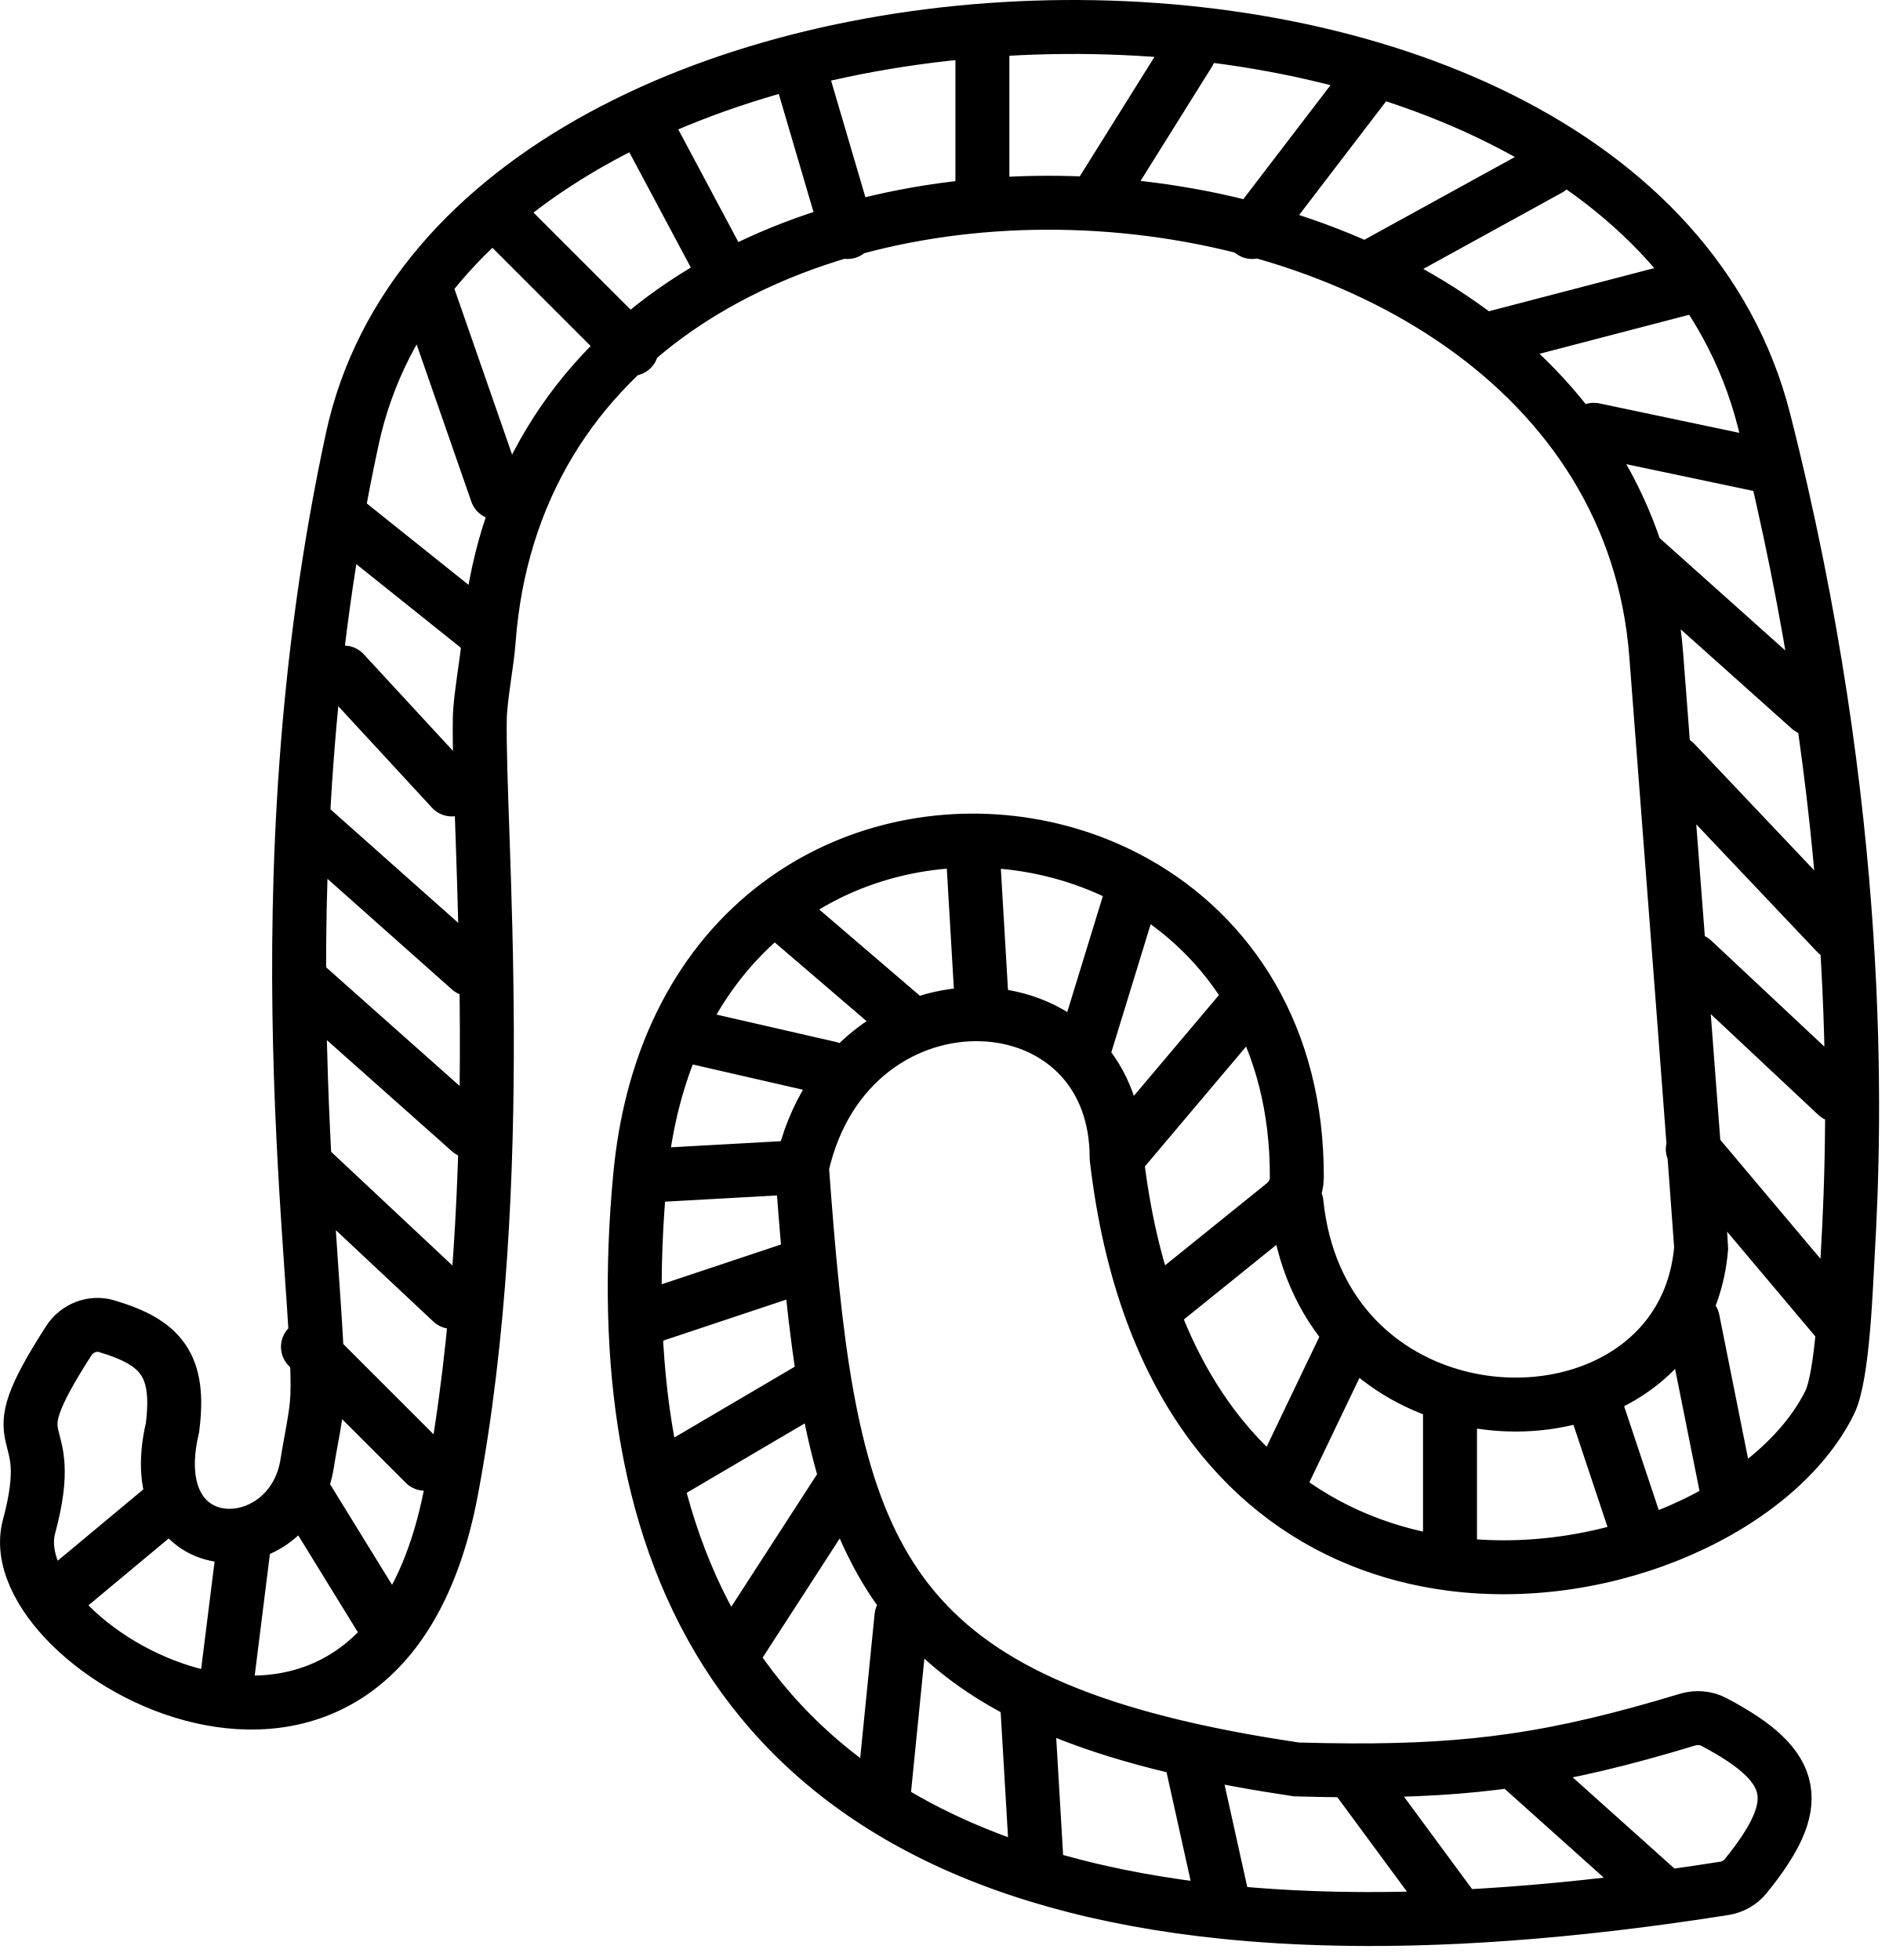
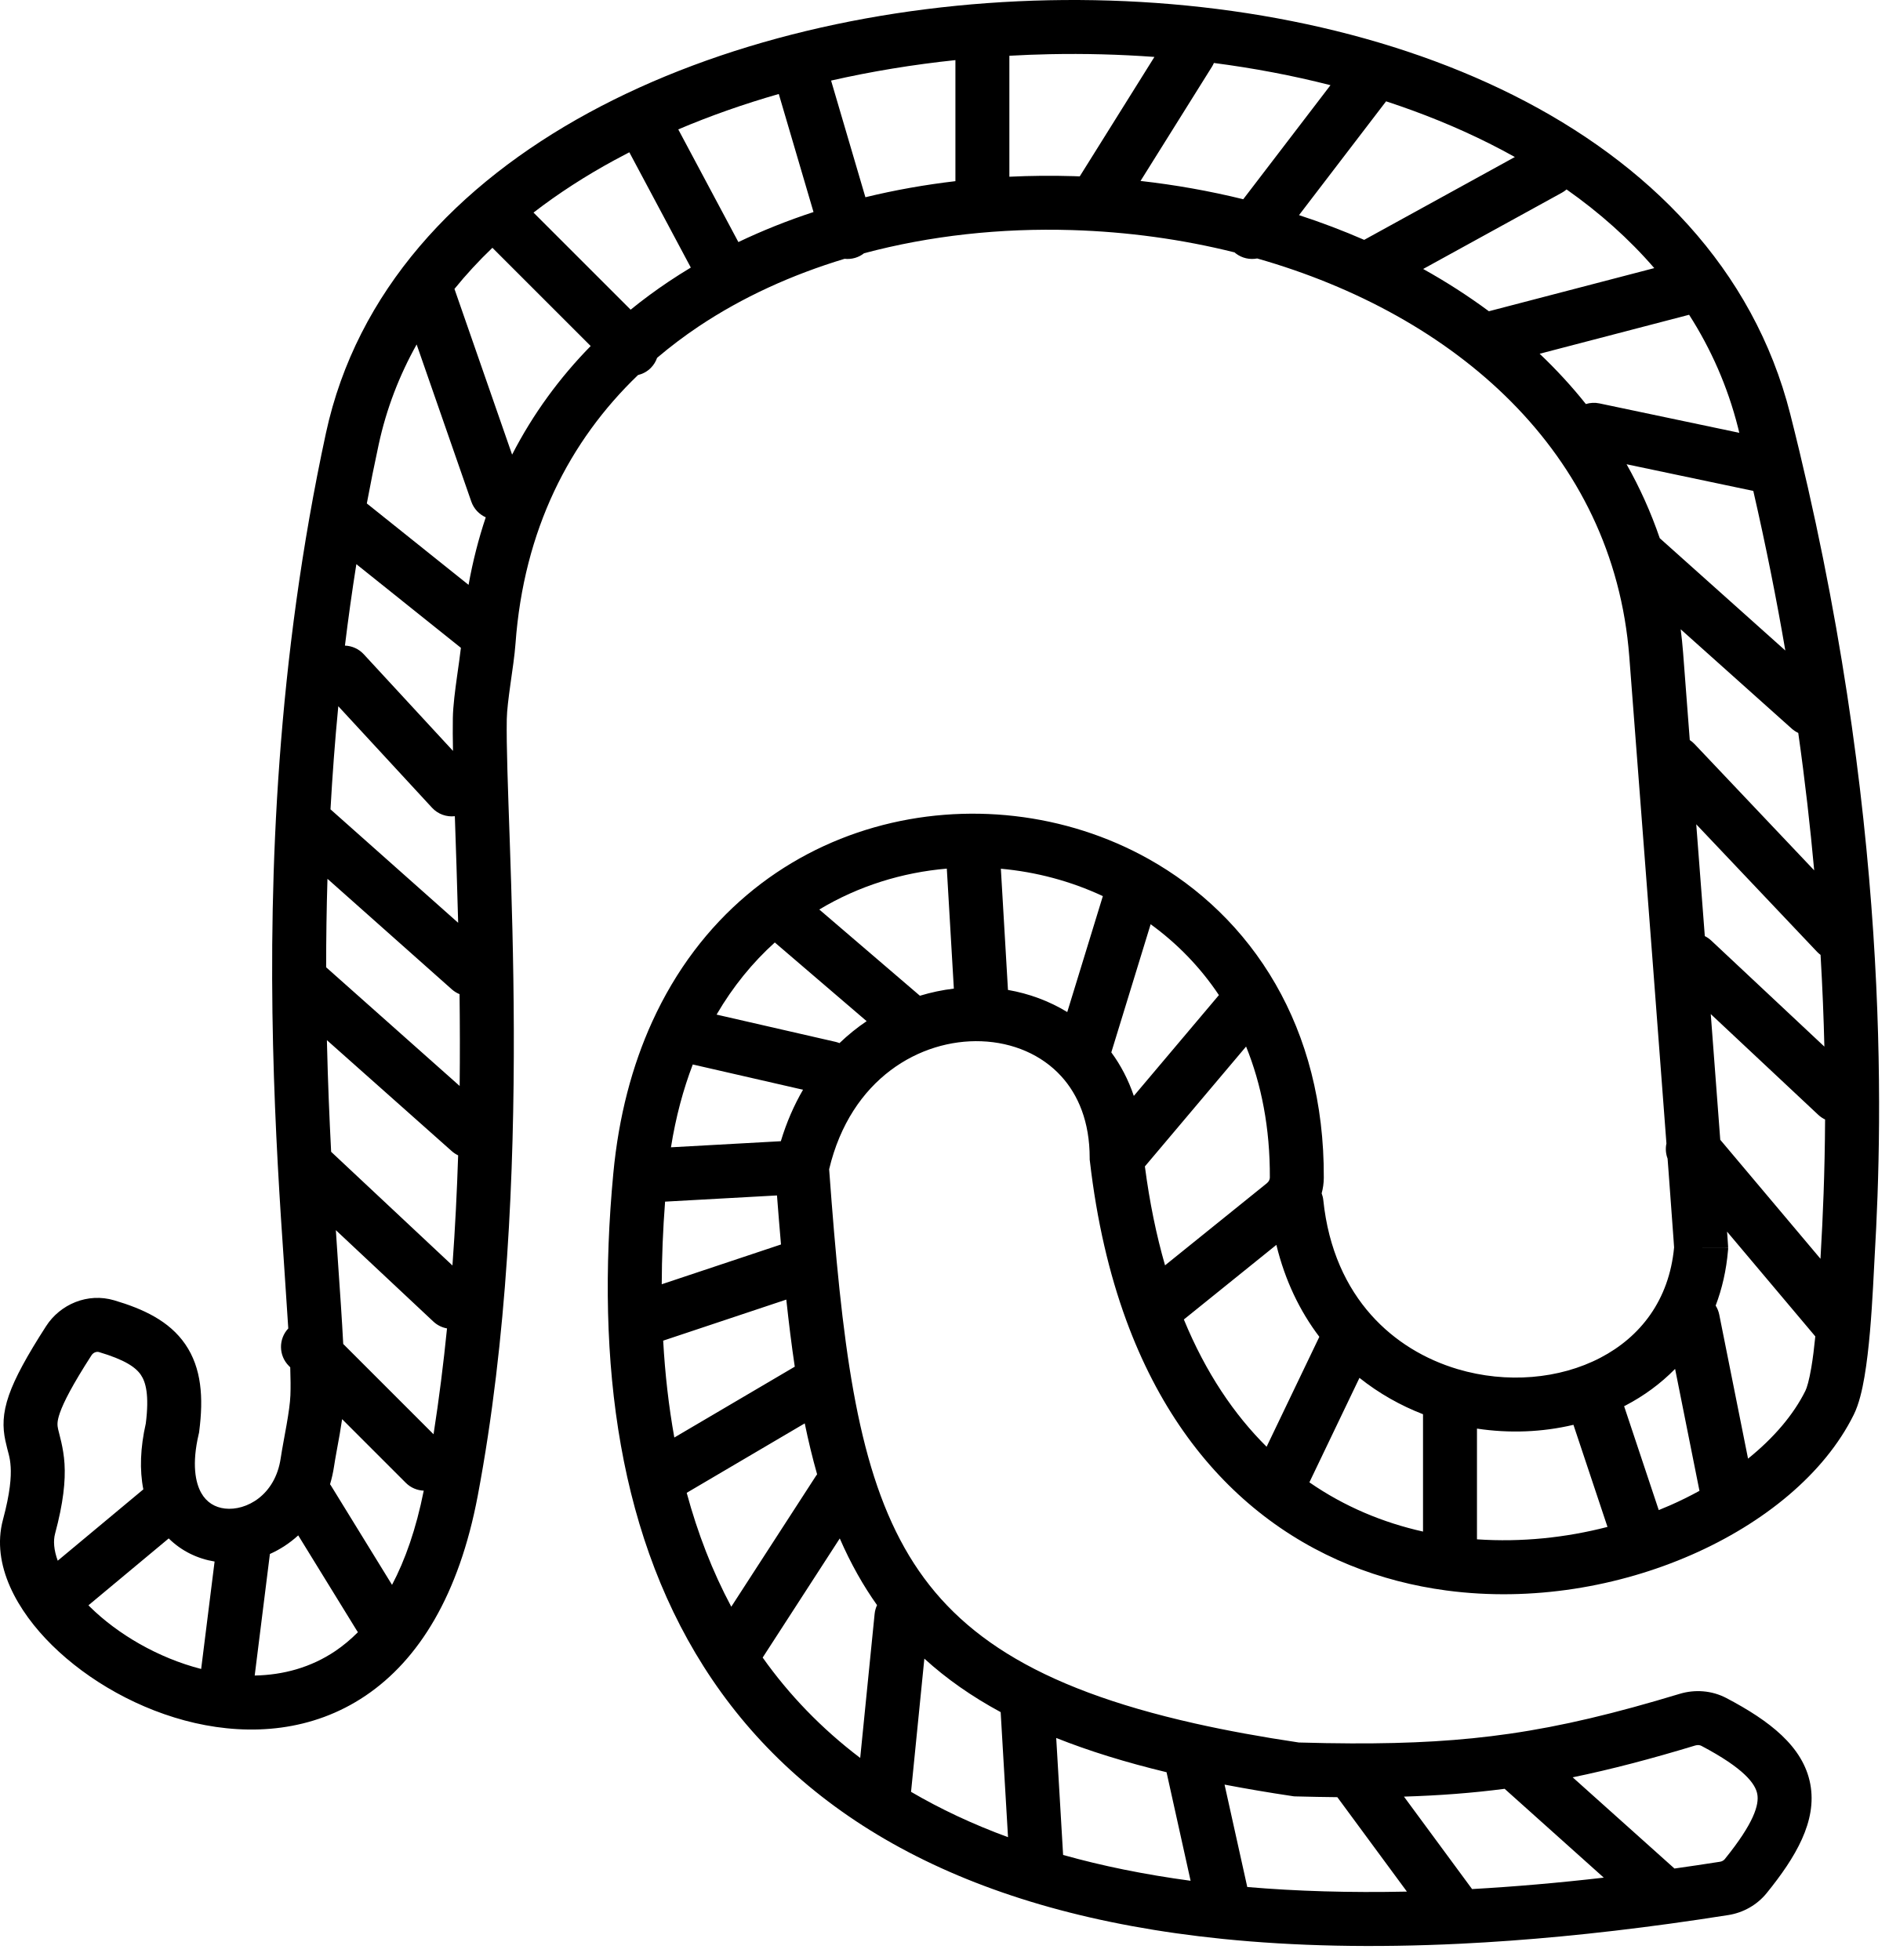
<svg xmlns="http://www.w3.org/2000/svg" width="105" height="109" viewBox="0 0 105 109" fill="none">
-   <path d="M44.589 64.902C46 84.278 47.744 93.183 66.123 97.311C67.942 97.719 69.924 98.081 72.085 98.402C73.151 98.432 74.159 98.45 75.123 98.454C78.506 98.467 81.337 98.308 84.148 97.902C87.174 97.464 90.178 96.74 93.827 95.635C94.316 95.487 94.848 95.526 95.3 95.764C100.06 98.271 100.302 100.335 97.067 104.333C96.768 104.702 96.337 104.944 95.867 105.018C94.768 105.191 93.686 105.351 92.623 105.497M84.148 97.902L92.623 105.497M92.623 105.497C88.529 106.06 84.7 106.422 81.123 106.597M81.123 106.597L75.123 98.454M81.123 106.597C76.354 106.83 72.031 106.731 68.123 106.334M68.123 106.334C40.696 103.546 33.651 86.053 35.594 65.402M68.123 106.334L66.123 97.311M35.594 65.402L44.589 64.902M35.594 65.402C35.88 62.37 36.59 59.725 37.623 57.454M44.589 64.902C45.891 58.994 50.474 56.253 54.623 56.408M57.623 103.402L57.123 94.902M49.123 99.902L50.123 89.902M41.123 91.402L46.623 82.902M37.123 81.902L45.623 76.902M35.594 73.402L44.589 70.402M37.623 57.454L46.123 59.402M37.623 57.454C42.515 46.7 54.641 44.331 63.123 49.074M43.623 50.902L50.623 56.902M54.623 56.408L54.123 47.902M70.918 82.902C68.082 80.638 65.668 77.376 64.029 72.902C63.129 70.446 62.463 67.625 62.089 64.402C62.089 62.036 61.329 60.177 60.123 58.85C58.726 57.312 56.73 56.486 54.623 56.408M63.123 49.074L60.123 58.85M63.123 49.074C65.745 50.54 68.019 52.687 69.623 55.475M62.089 64.402L69.623 55.475M69.623 55.475C71.196 58.209 72.124 61.561 72.106 65.495C72.103 66.071 71.828 66.609 71.379 66.971L64.029 72.902M72.088 66.901C72.402 69.94 73.529 72.342 75.123 74.13M75.123 74.13L70.918 82.902M70.918 82.902C73.836 85.233 77.201 86.508 80.623 86.964C89.551 88.153 98.878 83.767 101.73 78.006C102.48 76.491 102.641 71.407 102.74 69.719C103.177 62.236 103.64 45.3 98.089 23.402C90.403 -6.919 25.936 -4.979 19.589 24.402C14.184 49.423 17.888 71.432 17.645 77.654C17.603 78.734 17.248 80.266 17.088 81.334C16.234 87.006 7.776 87.107 9.589 79.402C10.04 75.909 8.962 74.655 5.928 73.753C5.13 73.516 4.273 73.864 3.823 74.564C-0.458 81.211 3.352 78.431 1.613 84.902C-0.219 91.723 21.111 103.962 25.09 82.902C28.362 65.581 26.567 46.213 26.678 39.962C26.699 38.784 27.081 36.857 27.167 35.681C29.654 1.518 89.639 4.575 92.088 36.401C94.588 68.9 94.588 69.401 94.588 69.401C93.996 76.502 86.751 79.401 80.623 77.58C78.566 76.968 76.634 75.825 75.123 74.13M80.623 77.58V86.964M88.623 77.902L91.123 85.402M94.123 73.402L96.123 83.402M94.123 63.902L102.123 73.402M94.123 53.402L102.123 60.902M93.123 42.402L102.123 51.902M91.123 30.902L100.623 39.402M88.623 23.902L98.123 25.902M82.623 18.902L94.123 15.902M76.123 14.902L86.123 9.402M69.623 12.902L76.123 4.402M61.123 10.902L66.123 2.902M54.623 10.902V2.902M47.123 12.902L44.623 4.402M40.123 14.902L36.123 7.402M35.123 19.402L27.623 11.902M23.623 15.902L27.623 27.402M19.123 28.902L26.623 34.902M19.123 37.402L25.123 43.902M17.123 45.902L26.123 53.902M17.123 54.902L26.123 62.902M17.123 64.902L25.123 72.402M17.123 74.902L23.623 81.402M17.123 83.402L21.123 89.902M13.623 85.402L12.623 93.402M9.623 83.402L3.623 88.402" stroke="black" stroke-width="3" stroke-linecap="round" />
+   <path d="M58.306 0.014C67.43 -0.174 76.66 1.54 84.146 5.294C91.643 9.054 97.487 14.92 99.543 23.033C105.145 45.131 104.681 62.234 104.238 69.807C104.191 70.608 104.123 72.359 103.974 74.059C103.899 74.913 103.801 75.789 103.669 76.562C103.544 77.293 103.366 78.082 103.074 78.672C101.442 81.97 98.064 84.709 94.058 86.465C90.026 88.233 85.185 89.085 80.425 88.451C76.765 87.964 73.137 86.595 69.982 84.074C66.912 81.623 64.345 78.126 62.62 73.418C61.675 70.838 60.985 67.9 60.6 64.574L60.589 64.489V64.402C60.589 62.373 59.945 60.885 59.013 59.859C57.922 58.657 56.326 57.973 54.568 57.907C51.18 57.781 47.302 59.974 46.102 65.024C46.808 74.663 47.606 81.307 50.3 86.088C52.92 90.737 57.481 93.833 66.452 95.848C68.205 96.241 70.121 96.592 72.217 96.904C73.24 96.933 74.207 96.951 75.129 96.954C78.46 96.968 81.213 96.81 83.933 96.417C86.862 95.994 89.789 95.29 93.392 94.199C94.234 93.944 95.176 94.003 95.999 94.437C98.379 95.69 100.261 97.121 100.655 99.211C101.046 101.28 99.838 103.293 98.233 105.277C97.691 105.945 96.923 106.37 96.102 106.5C94.993 106.675 93.901 106.836 92.827 106.984C88.695 107.552 84.822 107.918 81.197 108.095C76.364 108.331 71.965 108.232 67.972 107.826C53.944 106.4 44.863 101.174 39.603 93.408C34.381 85.699 33.113 75.759 34.101 65.261C34.4 62.079 35.15 59.27 36.258 56.833C41.559 45.179 54.71 42.65 63.856 47.765C66.702 49.356 69.177 51.692 70.923 54.728C72.637 57.707 73.625 61.322 73.606 65.502C73.604 65.799 73.562 66.088 73.487 66.364C73.533 66.484 73.565 66.612 73.579 66.746C73.863 69.488 74.868 71.591 76.242 73.132C77.552 74.601 79.236 75.602 81.051 76.142C83.772 76.95 86.71 76.697 88.987 75.507C91.197 74.353 92.807 72.317 93.083 69.372C93.078 69.292 93.068 69.154 93.052 68.92C93.013 68.368 92.936 67.292 92.779 65.199C92.761 64.957 92.741 64.702 92.721 64.432C92.618 64.16 92.598 63.867 92.657 63.588C92.314 59.01 91.698 50.896 90.592 36.516C89.717 25.142 80.886 17.504 69.903 14.374C69.498 14.451 69.065 14.363 68.712 14.094C68.689 14.076 68.667 14.055 68.645 14.036C65.727 13.306 62.676 12.888 59.597 12.795C55.642 12.676 51.711 13.104 48.044 14.084C47.9 14.197 47.733 14.286 47.546 14.341C47.35 14.399 47.151 14.414 46.959 14.393C44.021 15.28 41.274 16.532 38.85 18.152C38.042 18.693 37.27 19.276 36.536 19.9C36.464 20.105 36.348 20.299 36.184 20.463C35.981 20.666 35.734 20.795 35.474 20.858C31.661 24.52 29.124 29.464 28.663 35.79C28.616 36.443 28.488 37.29 28.384 38.029C28.273 38.822 28.187 39.507 28.178 39.989C28.071 45.981 29.866 65.699 26.564 83.181C25.52 88.704 23.286 92.304 20.324 94.302C17.365 96.299 13.931 96.526 10.838 95.82C7.759 95.116 4.894 93.465 2.897 91.497C0.983 89.612 -0.511 87.029 0.165 84.513C0.572 82.999 0.626 82.127 0.593 81.583C0.556 80.972 0.446 80.816 0.297 80.111C0.142 79.38 0.135 78.622 0.501 77.577C0.834 76.628 1.479 75.434 2.562 73.752C3.348 72.531 4.874 71.875 6.355 72.315C7.949 72.788 9.406 73.451 10.302 74.757C11.209 76.079 11.319 77.724 11.077 79.594L11.068 79.67L11.05 79.745C10.652 81.436 10.873 82.461 11.186 83.02C11.483 83.551 11.953 83.83 12.51 83.894C13.684 84.028 15.295 83.165 15.605 81.111C15.688 80.557 15.829 79.838 15.934 79.24C16.047 78.592 16.13 78.026 16.147 77.596C16.164 77.163 16.158 76.644 16.138 76.038L16.063 75.963C15.489 75.389 15.478 74.466 16.029 73.878C15.965 72.844 15.886 71.66 15.795 70.33C15.566 66.998 15.293 62.852 15.182 58.112C14.96 48.634 15.388 36.75 18.123 24.085C19.829 16.189 25.422 10.248 32.735 6.269C40.042 2.292 49.181 0.202 58.306 0.014ZM69.351 104.941C72.095 105.176 75.049 105.264 78.227 105.196L74.359 99.945C73.614 99.937 72.844 99.924 72.043 99.902L71.953 99.899L71.865 99.886C70.545 99.69 69.287 99.475 68.088 99.246L69.351 104.941ZM83.661 99.48C81.855 99.715 80.031 99.853 78.063 99.914L81.85 105.055C84.18 104.924 86.62 104.714 89.173 104.42L83.661 99.48ZM59.111 103.158C61.278 103.767 63.637 104.248 66.2 104.594L64.862 98.557C62.588 98.009 60.551 97.379 58.728 96.652L59.111 103.158ZM94.601 97.091C94.52 97.048 94.397 97.029 94.262 97.07C91.779 97.823 89.572 98.402 87.444 98.841L93.104 103.913C93.936 103.795 94.779 103.671 95.634 103.536C95.751 103.518 95.844 103.46 95.901 103.39C97.531 101.376 97.82 100.357 97.708 99.768C97.601 99.2 96.981 98.345 94.601 97.091ZM50.656 99.648C52.279 100.598 54.071 101.444 56.048 102.17L55.639 95.215C54.024 94.341 52.618 93.355 51.396 92.24L50.656 99.648ZM42.406 92.181C43.866 94.24 45.658 96.115 47.829 97.763L48.631 89.753C48.648 89.579 48.696 89.415 48.766 89.265C48.38 88.721 48.02 88.153 47.687 87.561C47.325 86.919 46.995 86.251 46.693 85.556L42.406 92.181ZM16.582 85.386C16.106 85.821 15.573 86.168 15.007 86.42L14.162 93.18C15.755 93.15 17.29 92.731 18.647 91.816C19.075 91.526 19.494 91.179 19.902 90.77C19.883 90.743 19.863 90.717 19.846 90.689L16.582 85.386ZM4.918 89.274C4.946 89.302 4.973 89.332 5.002 89.361C6.545 90.88 8.784 92.199 11.185 92.815L11.932 86.84C10.99 86.686 10.095 86.261 9.381 85.555L4.918 89.274ZM38.182 83.019C38.79 85.265 39.61 87.384 40.661 89.354L45.364 82.087C45.385 82.053 45.409 82.021 45.433 81.99C45.175 81.082 44.948 80.138 44.745 79.157L38.182 83.019ZM19.022 78.922C18.981 79.207 18.936 79.489 18.889 79.757C18.766 80.462 18.649 81.043 18.572 81.558C18.52 81.901 18.445 82.229 18.351 82.543C18.367 82.567 18.385 82.59 18.401 82.615L21.798 88.137C22.524 86.763 23.134 85.041 23.561 82.899C23.198 82.884 22.84 82.74 22.563 82.463L19.022 78.922ZM5.5 75.191C5.386 75.157 5.199 75.198 5.084 75.376C4.027 77.018 3.542 77.969 3.331 78.57C3.154 79.076 3.187 79.275 3.233 79.489C3.283 79.728 3.533 80.506 3.587 81.401C3.646 82.363 3.524 83.571 3.062 85.292C2.956 85.687 2.992 86.2 3.21 86.794L7.97 82.827C7.757 81.751 7.799 80.519 8.107 79.161C8.306 77.573 8.104 76.856 7.829 76.455C7.541 76.035 6.941 75.619 5.5 75.191ZM87.487 79.237C85.757 79.649 83.921 79.72 82.123 79.448V85.605C84.587 85.775 87.063 85.515 89.38 84.915L87.487 79.237ZM72.805 82.436C74.761 83.791 76.906 84.679 79.123 85.174V78.649C77.871 78.163 76.674 77.492 75.589 76.626L72.805 82.436ZM93.139 76.128C92.332 76.951 91.398 77.633 90.376 78.166C90.353 78.179 90.328 78.189 90.304 78.201L92.23 83.979C92.439 83.894 92.647 83.808 92.853 83.718C93.424 83.468 93.971 83.195 94.494 82.909L93.139 76.128ZM96.045 68.709C96.065 68.987 96.075 69.138 96.08 69.221C96.083 69.262 96.084 69.29 96.085 69.309C96.086 69.318 96.086 69.329 96.086 69.34C96.086 69.346 96.087 69.353 96.087 69.362C96.087 69.366 96.087 69.372 96.087 69.378C96.087 69.381 96.088 69.385 96.088 69.389C96.088 69.391 96.088 69.394 96.088 69.395C96.088 69.398 96.079 69.401 94.588 69.401L96.088 69.402V69.464L96.082 69.526C95.989 70.64 95.751 71.668 95.394 72.607C95.487 72.756 95.557 72.924 95.594 73.108L97.195 81.118C98.63 79.962 99.727 78.672 100.386 77.341C100.469 77.173 100.593 76.759 100.712 76.058C100.8 75.541 100.873 74.947 100.935 74.32L96.028 68.494C96.034 68.573 96.041 68.645 96.045 68.709ZM65.825 73.379C67.044 76.343 68.624 78.668 70.426 80.457L73.358 74.343C72.274 72.915 71.448 71.207 70.969 69.23L65.825 73.379ZM36.874 74.557C36.977 76.409 37.182 78.208 37.494 79.944L44.191 76.004C44.012 74.809 43.859 73.565 43.72 72.273L36.874 74.557ZM18.788 70.124C18.907 71.855 19.016 73.413 19.084 74.741L24.106 79.763C24.411 77.807 24.658 75.838 24.855 73.876C24.58 73.826 24.316 73.701 24.097 73.496L18.674 68.412C18.713 69.003 18.75 69.574 18.788 70.124ZM36.98 66.826C36.861 68.385 36.798 69.918 36.794 71.42L43.425 69.208C43.348 68.32 43.273 67.411 43.202 66.481L36.98 66.826ZM18.181 58.043C18.231 60.173 18.315 62.183 18.412 64.054L25.157 70.376C25.307 68.304 25.409 66.255 25.474 64.252C25.351 64.193 25.234 64.118 25.127 64.024L18.177 57.846C18.178 57.912 18.179 57.978 18.181 58.043ZM63.658 64.867C63.92 66.874 64.3 68.704 64.779 70.368L70.438 65.804C70.558 65.707 70.605 65.585 70.606 65.489C70.619 62.722 70.133 60.292 69.285 58.2L63.658 64.867ZM95.65 63.386L101.222 70.003C101.229 69.868 101.236 69.744 101.242 69.632C101.352 67.754 101.463 65.271 101.479 62.256C101.342 62.191 101.213 62.105 101.097 61.996L95.122 56.395C95.347 59.35 95.518 61.629 95.65 63.386ZM38.52 59.198C37.989 60.586 37.575 62.119 37.307 63.804L43.416 63.465C43.733 62.414 44.151 61.46 44.65 60.603L38.52 59.198ZM61.791 58.525C62.318 59.24 62.74 60.05 63.043 60.946L67.774 55.34C66.728 53.773 65.436 52.456 63.978 51.399L61.791 58.525ZM18.208 48.873C18.157 50.561 18.135 52.203 18.134 53.793L25.558 60.393C25.577 58.632 25.572 56.924 25.552 55.287C25.401 55.225 25.256 55.138 25.127 55.024L18.208 48.873ZM43.081 52.413C41.852 53.522 40.756 54.858 39.843 56.424L46.458 57.94C46.534 57.957 46.607 57.982 46.677 58.01C47.153 57.553 47.658 57.146 48.187 56.789L43.081 52.413ZM94.791 52.059C94.919 52.122 95.04 52.205 95.15 52.308L101.439 58.204C101.401 56.609 101.333 54.906 101.227 53.103C101.159 53.052 101.094 52.997 101.034 52.934L94.315 45.841C94.49 48.13 94.649 50.195 94.791 52.059ZM56.045 55.052C57.21 55.255 58.332 55.666 59.342 56.283L61.321 49.835C59.533 49 57.608 48.488 55.65 48.312L56.045 55.052ZM52.645 48.306C50.175 48.517 47.74 49.267 45.554 50.58L51.149 55.376C51.77 55.187 52.402 55.054 53.036 54.979L52.645 48.306ZM18.81 39.275C18.621 41.228 18.481 43.142 18.376 45.009L25.475 51.319C25.418 49.14 25.35 47.144 25.29 45.391C24.832 45.442 24.357 45.284 24.021 44.919L18.81 39.275ZM93.45 34.996C93.504 35.421 93.55 35.851 93.583 36.286C93.715 37.996 93.837 39.618 93.955 41.156C94.047 41.217 94.133 41.287 94.212 41.37L100.873 48.402C100.654 45.992 100.367 43.44 99.987 40.76C99.858 40.699 99.735 40.62 99.623 40.52L93.45 34.996ZM19.814 31.375C19.572 32.902 19.361 34.412 19.179 35.904C19.564 35.918 19.944 36.08 20.226 36.385L25.187 41.759C25.175 41.074 25.169 40.464 25.179 39.936C25.191 39.24 25.307 38.372 25.413 37.612C25.497 37.016 25.576 36.478 25.627 36.027L19.814 31.375ZM90.441 25.818C91.171 27.111 91.791 28.482 92.286 29.93L99.268 36.177C98.781 33.337 98.193 30.373 97.487 27.301L90.441 25.818ZM23.166 19.156C22.2 20.883 21.484 22.738 21.056 24.719C20.818 25.818 20.599 26.912 20.396 27.998L26.053 32.525C26.288 31.215 26.609 29.963 27.009 28.769C26.646 28.605 26.347 28.3 26.206 27.895L23.166 19.156ZM27.379 13.78C26.619 14.507 25.915 15.27 25.269 16.067L28.474 25.283C29.637 23.018 31.115 21.006 32.843 19.243L27.379 13.78ZM85.608 19.673C86.53 20.548 87.389 21.48 88.178 22.47C88.414 22.396 88.672 22.379 88.932 22.434L96.709 24.07C96.684 23.971 96.661 23.871 96.636 23.771C96.059 21.496 95.136 19.408 93.918 17.505L85.608 19.673ZM87.105 10.535C87.026 10.603 86.94 10.664 86.846 10.716L79.131 14.958C80.407 15.669 81.629 16.453 82.785 17.309L91.981 14.91C90.582 13.289 88.944 11.83 87.105 10.535ZM34.992 8.469C34.715 8.611 34.44 8.757 34.168 8.905C32.549 9.785 31.042 10.759 29.664 11.822L35.065 17.222C35.744 16.67 36.45 16.149 37.182 15.659C37.584 15.39 37.995 15.13 38.411 14.88L34.992 8.469ZM43.302 5.227C41.365 5.782 39.494 6.439 37.713 7.196L41.055 13.462C42.398 12.82 43.795 12.264 45.233 11.792L43.302 5.227ZM72.228 11.964C73.462 12.367 74.673 12.826 75.852 13.339L84.229 8.732C83.762 8.471 83.286 8.219 82.801 7.976C80.999 7.072 79.077 6.292 77.069 5.635L72.228 11.964ZM67.495 3.502C67.466 3.568 67.435 3.634 67.396 3.697L63.416 10.063C65.337 10.279 67.25 10.619 69.127 11.08L73.978 4.737C71.88 4.201 69.709 3.79 67.495 3.502ZM53.123 3.343C50.774 3.59 48.458 3.97 46.21 4.481L48.118 10.969C49.755 10.57 51.429 10.274 53.123 10.075V3.343ZM64.188 3.166C62.262 3.025 60.316 2.974 58.368 3.014C57.619 3.029 56.87 3.059 56.123 3.101V9.828C57.309 9.771 58.499 9.76 59.688 9.796C59.804 9.8 59.92 9.804 60.036 9.809L64.188 3.166Z" fill="black" />
</svg>
